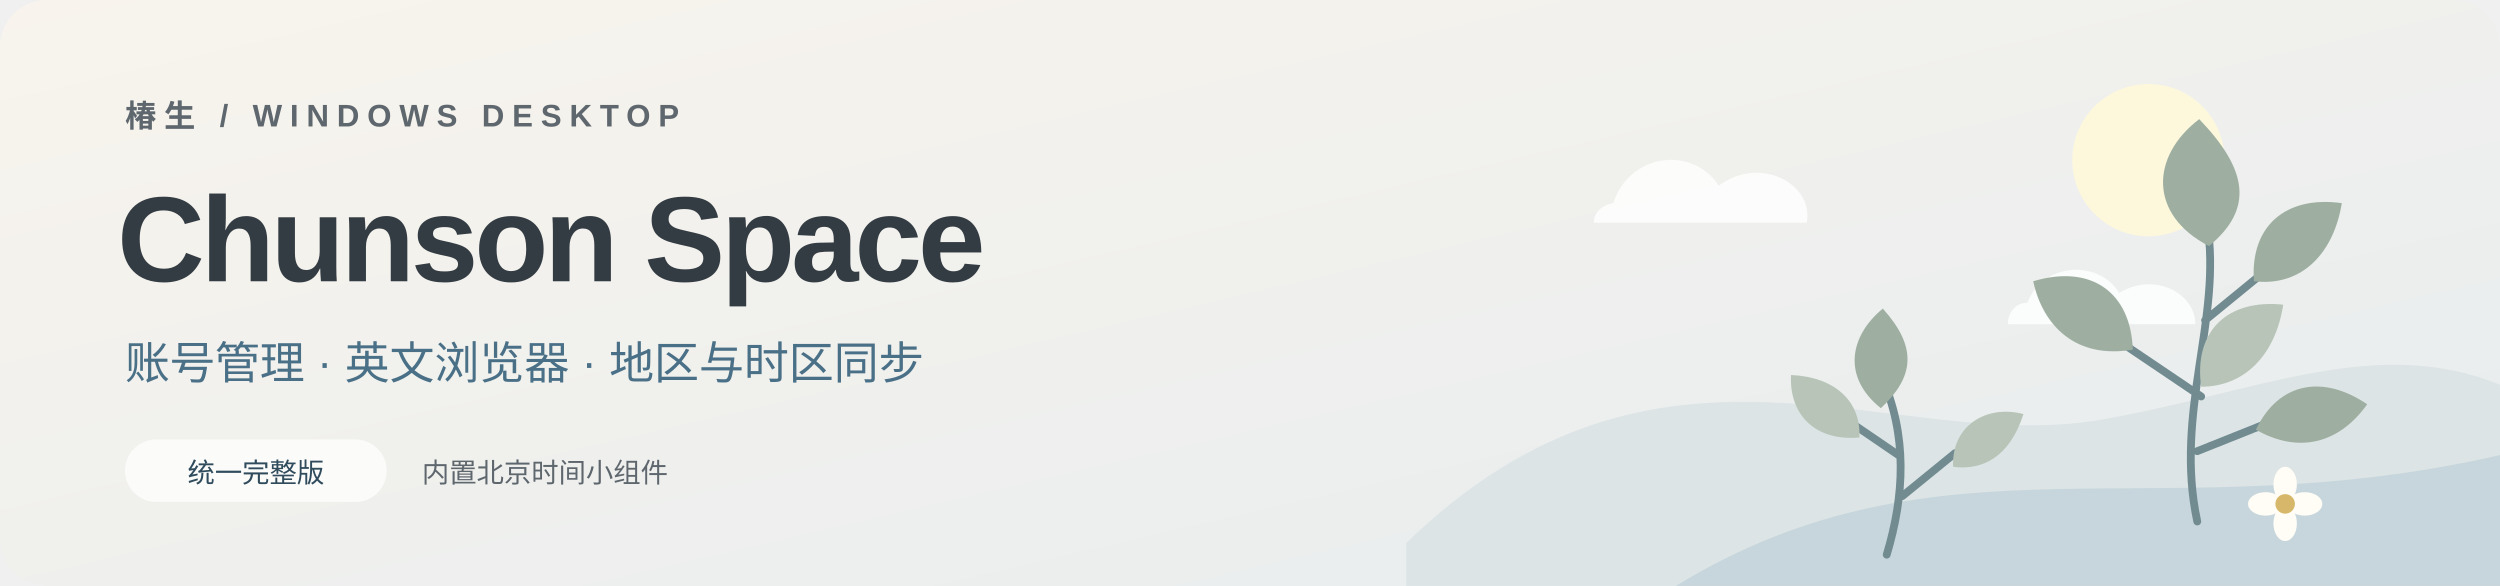
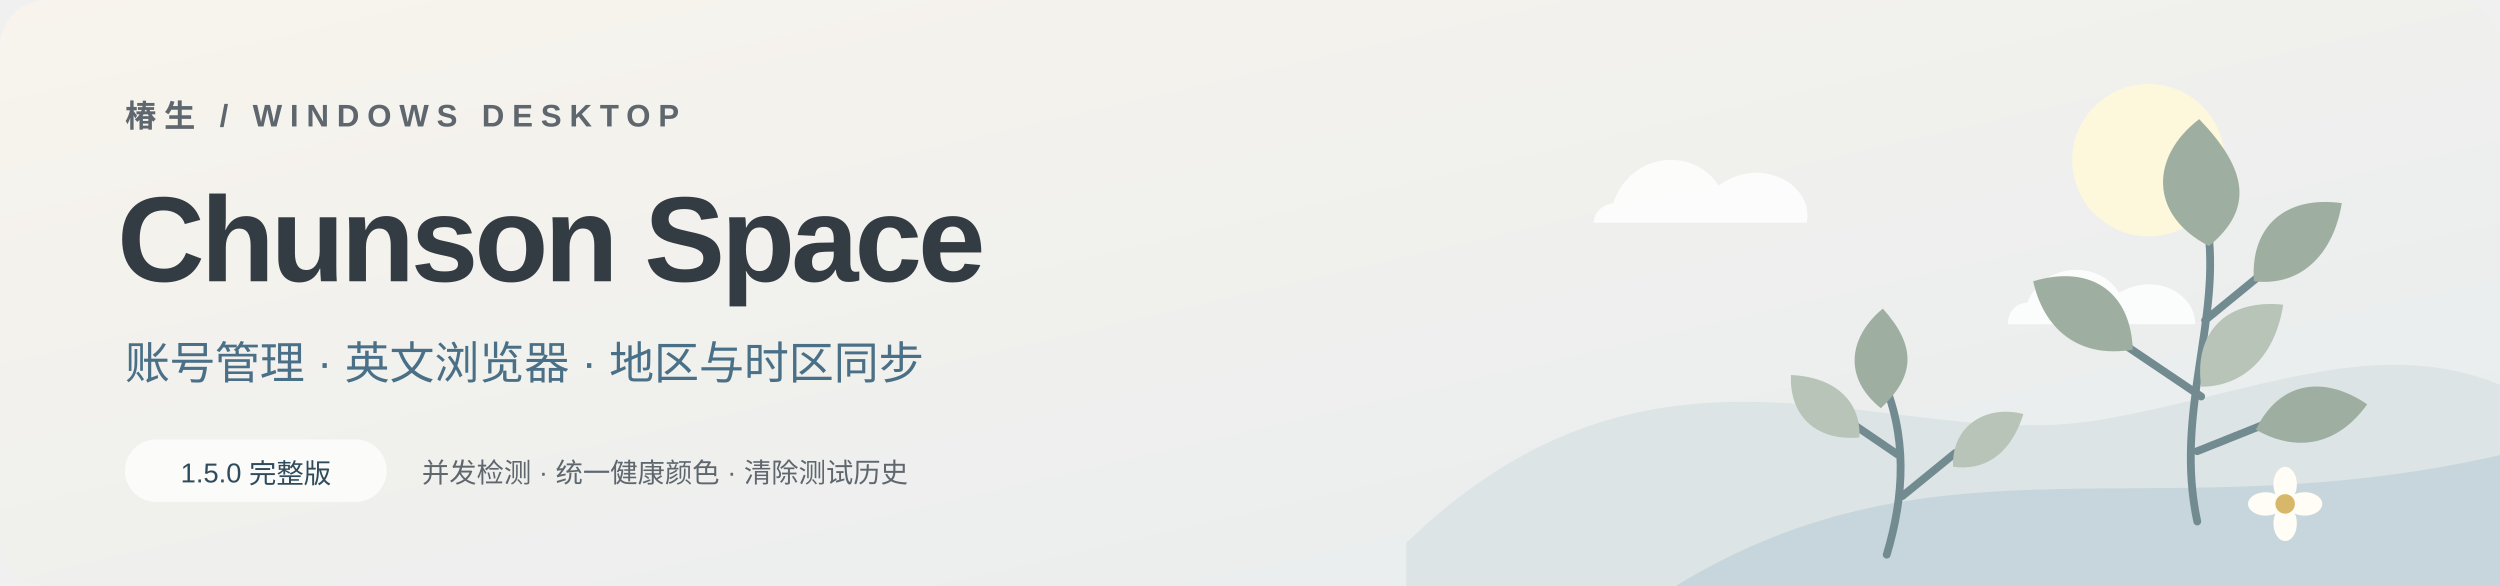
<svg xmlns="http://www.w3.org/2000/svg" width="1280" height="300" viewBox="0 0 1280 300" role="img" aria-labelledby="title desc">
  <defs>
    <linearGradient id="sky" x2="1" y2="1">
      <stop stop-color="#f8f4ed" />
      <stop offset="1" stop-color="#e7ecee" />
    </linearGradient>
  </defs>
  <rect width="1280" height="300" rx="24" fill="url(#sky)" />
  <circle cx="1100" cy="82" r="39" fill="#fdf7dc" />
  <path d="M826 104c8-25 40-30 54-9 22-16 49 0 45 19H816c0-5 4-9 10-10Zm212 51c8-21 37-22 47-5 18-11 39 0 39 16h-96c0-6 4-11 10-11Z" fill="#fff" opacity=".8" />
  <path d="M720 278c130-126 248-45 355-63 81-14 141-44 205-18v103H720Z" fill="#dce4e5" />
  <path d="M858 300c136-83 247-27 422-67v67Z" fill="#c7d6dc" />
  <g stroke="#718b91" stroke-width="4" stroke-linecap="round" fill="none">
    <path d="M1125 267c-12-56 13-104 5-153m-3 89-43-29m45-10 33-27m-37 94 45-18" />
    <path d="M966 284c9-30 11-61-3-92m11 62 27-22m-29 1-22-15" />
  </g>
  <g fill="#9eafa1">
    <path d="M1131 126c-31-16-30-46-5-65 25 26 28 46 5 65Z" />
    <path d="M1092 179c-29 5-46-12-51-35 30-9 50 6 51 35Z" />
    <path d="M1154 144c-2-28 16-44 45-40-4 25-20 43-45 40Z" />
    <path d="M1155 220c12-25 35-28 57-13-15 21-36 25-57 13Z" />
    <path d="M963 209c-20-16-16-37 1-51 18 20 16 35-1 51Z" />
  </g>
  <g fill="#b7c4b7">
    <path d="M1127 198c-4-29 14-45 42-42-4 26-20 42-42 42Z" />
    <path d="M1000 239c-1-21 17-32 36-27-7 22-21 29-36 27Z" />
    <path d="M952 224c-23 2-36-12-35-32 23 1 36 14 35 32Z" />
  </g>
  <g transform="translate(1170 258)">
    <g fill="#fffdf5">
      <ellipse cy="-10" rx="6" ry="9" />
      <ellipse cy="10" rx="6" ry="9" />
      <ellipse cx="-10" rx="9" ry="6" />
      <ellipse cx="10" rx="9" ry="6" />
    </g>
    <circle r="5" fill="#d7b86a" />
  </g>
  <g font-family="Segoe UI,Microsoft YaHei,Arial,sans-serif">
    <text x="64" y="65" font-size="16" font-weight="600" letter-spacing="4" fill="#5f676e">椿生 / WINDOWS DESKTOP</text>
    <text x="60" y="144" font-size="62" font-weight="700" letter-spacing="-2" fill="#343c43">Chunson Space</text>
    <text x="64" y="194" font-size="23" fill="#4a7087">账号管理 · 英文浏览器 · 地区与时区同步</text>
    <rect x="64" y="225" width="134" height="32" rx="16" fill="#fff" opacity=".72" />
-     <text x="131" y="247" text-anchor="middle" font-size="14" fill="#2f4b5c">统一完整版</text>
-     <text x="216" y="247" font-size="14" fill="#5f676e">内置北京时间小组件</text>
+     <text x="131" y="247" text-anchor="middle" font-size="14" fill="#2f4b5c">1.5.0 完整版</text>
+     <text x="216" y="247" font-size="14" fill="#5f676e">并发检测 · 统一健康颜色 · 清除测试历史</text>
  </g>
</svg>
